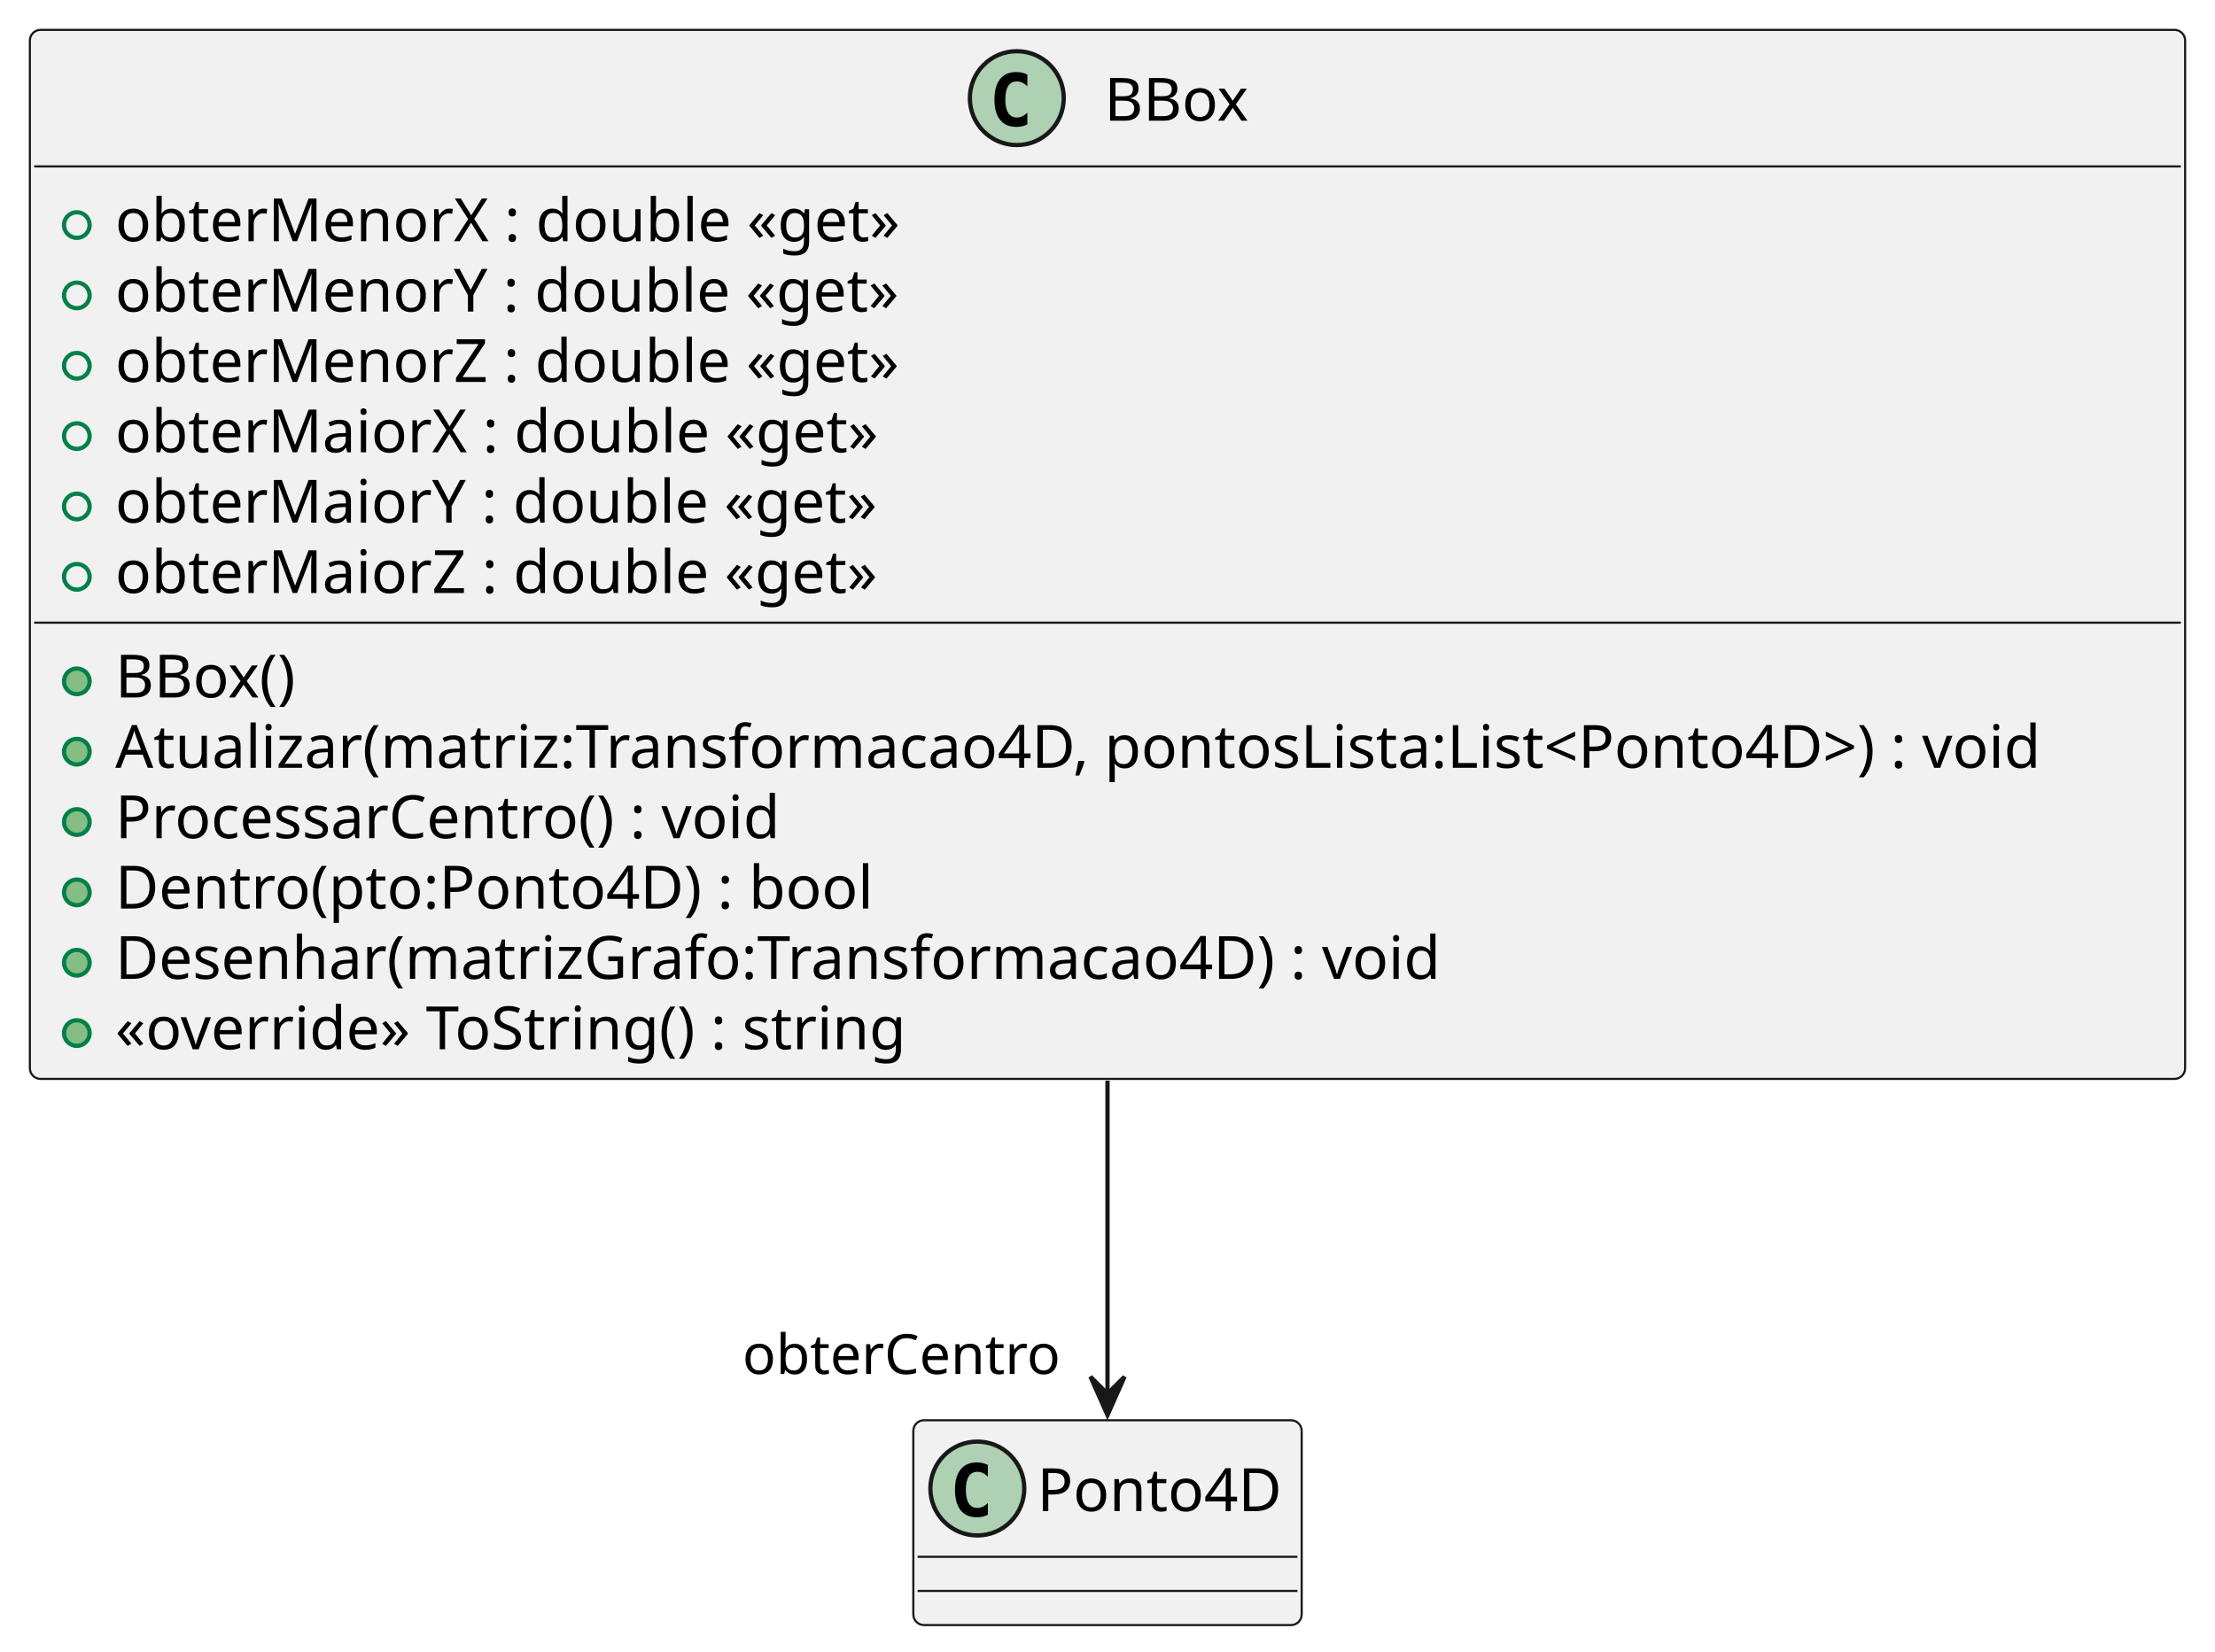
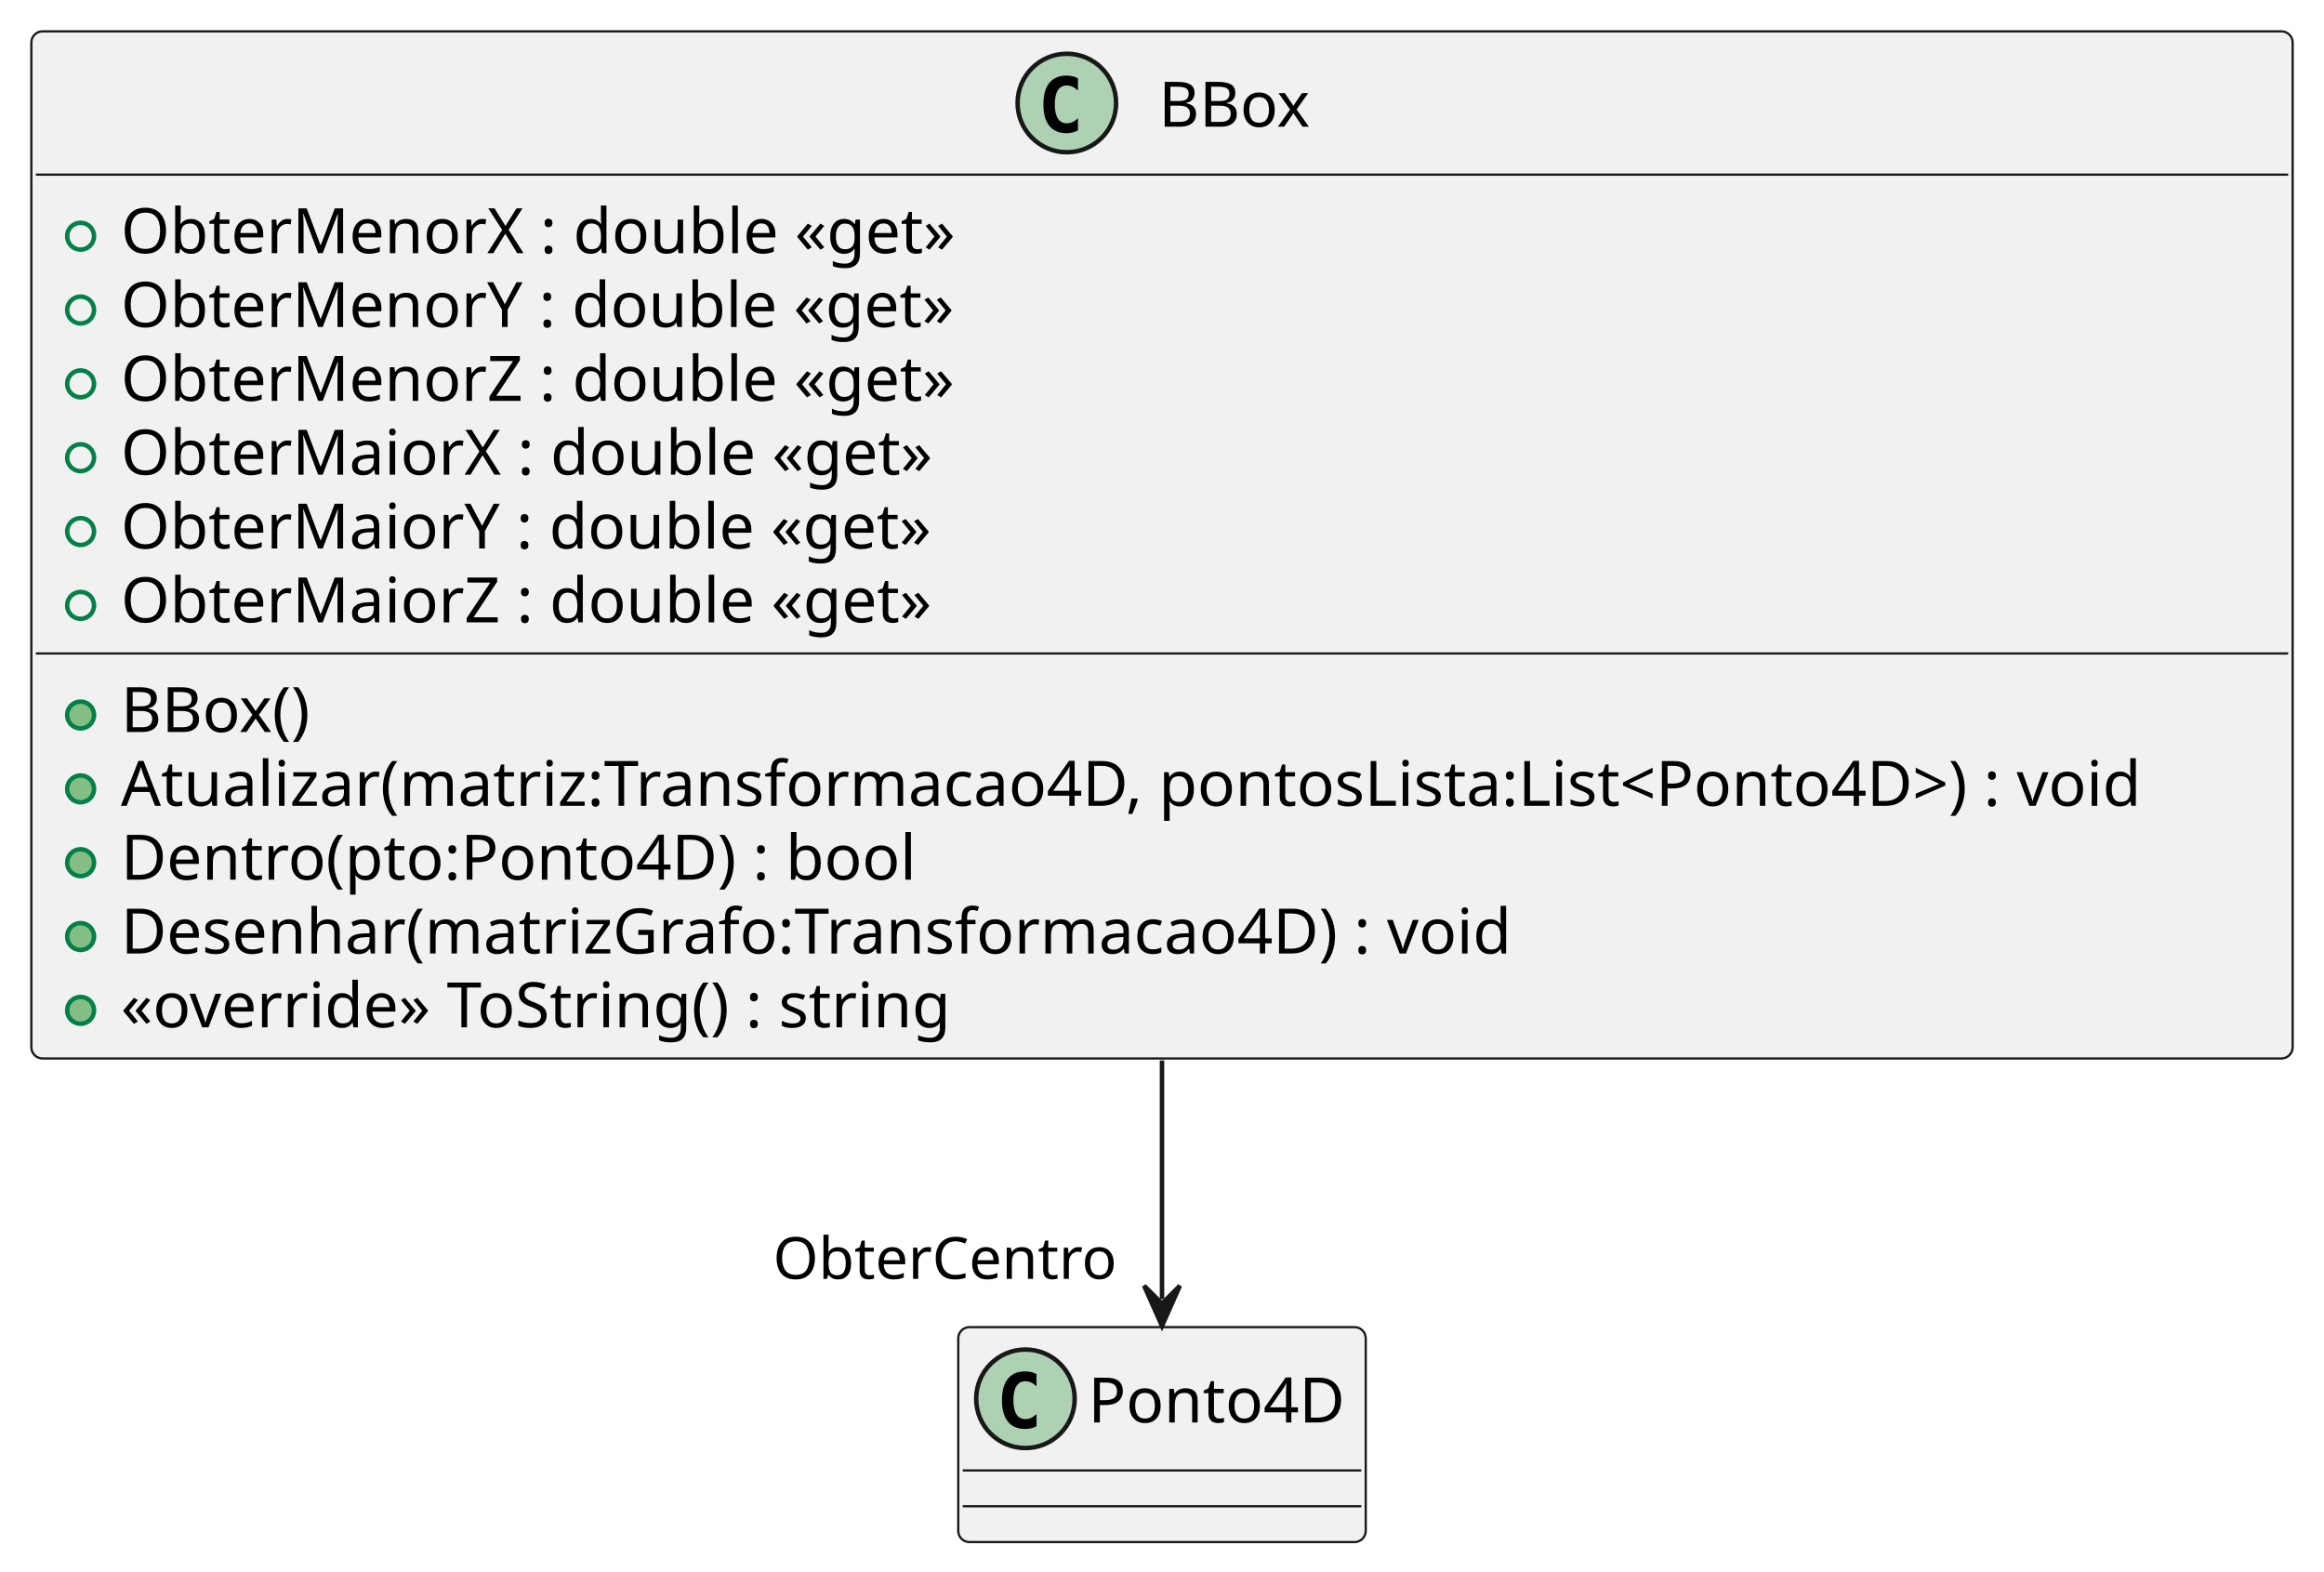
- <svg xmlns="http://www.w3.org/2000/svg" contentStyleType="text/css" height="387px" preserveAspectRatio="none" style="width:519px;height:387px;background:#FFFFFF;" version="1.1" viewBox="0 0 519 387" width="519px" zoomAndPan="magnify">
+ <svg xmlns="http://www.w3.org/2000/svg" contentStyleType="text/css" height="351px" preserveAspectRatio="none" style="width:519px;height:351px;background:#FFFFFF;" version="1.1" viewBox="0 0 519 351" width="519px" zoomAndPan="magnify">
  <defs />
  <g>
    <g id="elem_BBox">
-       <rect codeLine="1" fill="#F1F1F1" height="245.859" id="BBox" rx="2.5" ry="2.5" style="stroke:#181818;stroke-width:0.5;" width="505" x="7" y="7" />
+       <rect codeLine="1" fill="#F1F1F1" height="229.371" id="BBox" rx="2.5" ry="2.5" style="stroke:#181818;stroke-width:0.5;" width="505" x="7" y="7" />
      <ellipse cx="238.25" cy="23" fill="#ADD1B2" rx="11" ry="11" style="stroke:#181818;stroke-width:1.0;" />
      <path d="M240.723,29.143 Q240.142,29.442 239.503,29.591 Q238.864,29.741 238.158,29.741 Q235.651,29.741 234.332,28.089 Q233.012,26.437 233.012,23.316 Q233.012,20.186 234.332,18.535 Q235.651,16.883 238.158,16.883 Q238.864,16.883 239.511,17.032 Q240.159,17.182 240.723,17.48 L240.723,20.203 Q240.092,19.622 239.499,19.352 Q238.905,19.082 238.274,19.082 Q236.93,19.082 236.245,20.149 Q235.56,21.216 235.56,23.316 Q235.56,25.408 236.245,26.474 Q236.93,27.541 238.274,27.541 Q238.905,27.541 239.499,27.271 Q240.092,27.002 240.723,26.42 Z " fill="#000000" />
      <text fill="#000000" font-family="sans-serif" font-size="14" lengthAdjust="spacing" textLength="34" x="258.75" y="28.291">BBox</text>
      <line style="stroke:#181818;stroke-width:0.5;" x1="8" x2="511" y1="39" y2="39" />
      <ellipse cx="18" cy="52.744" fill="none" rx="3" ry="3" style="stroke:#038048;stroke-width:1.0;" />
-       <text fill="#000000" font-family="sans-serif" font-size="14" lengthAdjust="spacing" textLength="190" x="27" y="56.535">obterMenorX : double «get»</text>
+       <text fill="#000000" font-family="sans-serif" font-size="14" lengthAdjust="spacing" textLength="192" x="27" y="56.535">ObterMenorX : double «get»</text>
      <ellipse cx="18" cy="69.232" fill="none" rx="3" ry="3" style="stroke:#038048;stroke-width:1.0;" />
-       <text fill="#000000" font-family="sans-serif" font-size="14" lengthAdjust="spacing" textLength="190" x="27" y="73.023">obterMenorY : double «get»</text>
+       <text fill="#000000" font-family="sans-serif" font-size="14" lengthAdjust="spacing" textLength="192" x="27" y="73.023">ObterMenorY : double «get»</text>
      <ellipse cx="18" cy="85.721" fill="none" rx="3" ry="3" style="stroke:#038048;stroke-width:1.0;" />
-       <text fill="#000000" font-family="sans-serif" font-size="14" lengthAdjust="spacing" textLength="189" x="27" y="89.512">obterMenorZ : double «get»</text>
+       <text fill="#000000" font-family="sans-serif" font-size="14" lengthAdjust="spacing" textLength="191" x="27" y="89.512">ObterMenorZ : double «get»</text>
      <ellipse cx="18" cy="102.209" fill="none" rx="3" ry="3" style="stroke:#038048;stroke-width:1.0;" />
-       <text fill="#000000" font-family="sans-serif" font-size="14" lengthAdjust="spacing" textLength="185" x="27" y="106">obterMaiorX : double «get»</text>
+       <text fill="#000000" font-family="sans-serif" font-size="14" lengthAdjust="spacing" textLength="187" x="27" y="106">ObterMaiorX : double «get»</text>
      <ellipse cx="18" cy="118.697" fill="none" rx="3" ry="3" style="stroke:#038048;stroke-width:1.0;" />
-       <text fill="#000000" font-family="sans-serif" font-size="14" lengthAdjust="spacing" textLength="185" x="27" y="122.488">obterMaiorY : double «get»</text>
+       <text fill="#000000" font-family="sans-serif" font-size="14" lengthAdjust="spacing" textLength="187" x="27" y="122.488">ObterMaiorY : double «get»</text>
      <ellipse cx="18" cy="135.185" fill="none" rx="3" ry="3" style="stroke:#038048;stroke-width:1.0;" />
-       <text fill="#000000" font-family="sans-serif" font-size="14" lengthAdjust="spacing" textLength="184" x="27" y="138.977">obterMaiorZ : double «get»</text>
+       <text fill="#000000" font-family="sans-serif" font-size="14" lengthAdjust="spacing" textLength="186" x="27" y="138.977">ObterMaiorZ : double «get»</text>
      <line style="stroke:#181818;stroke-width:0.5;" x1="8" x2="511" y1="145.93" y2="145.93" />
      <ellipse cx="18" cy="159.674" fill="#84BE84" rx="3" ry="3" style="stroke:#038048;stroke-width:1.0;" />
      <text fill="#000000" font-family="sans-serif" font-size="14" lengthAdjust="spacing" textLength="44" x="27" y="163.465">BBox()</text>
      <ellipse cx="18" cy="176.162" fill="#84BE84" rx="3" ry="3" style="stroke:#038048;stroke-width:1.0;" />
      <text fill="#000000" font-family="sans-serif" font-size="14" lengthAdjust="spacing" textLength="479" x="27" y="179.953">Atualizar(matriz:Transformacao4D, pontosLista:List&lt;Ponto4D&gt;) : void</text>
      <ellipse cx="18" cy="192.65" fill="#84BE84" rx="3" ry="3" style="stroke:#038048;stroke-width:1.0;" />
-       <text fill="#000000" font-family="sans-serif" font-size="14" lengthAdjust="spacing" textLength="164" x="27" y="196.441">ProcessarCentro() : void</text>
+       <text fill="#000000" font-family="sans-serif" font-size="14" lengthAdjust="spacing" textLength="186" x="27" y="196.441">Dentro(pto:Ponto4D) : bool</text>
      <ellipse cx="18" cy="209.139" fill="#84BE84" rx="3" ry="3" style="stroke:#038048;stroke-width:1.0;" />
-       <text fill="#000000" font-family="sans-serif" font-size="14" lengthAdjust="spacing" textLength="186" x="27" y="212.93">Dentro(pto:Ponto4D) : bool</text>
+       <text fill="#000000" font-family="sans-serif" font-size="14" lengthAdjust="spacing" textLength="325" x="27" y="212.93">Desenhar(matrizGrafo:Transformacao4D) : void</text>
      <ellipse cx="18" cy="225.627" fill="#84BE84" rx="3" ry="3" style="stroke:#038048;stroke-width:1.0;" />
-       <text fill="#000000" font-family="sans-serif" font-size="14" lengthAdjust="spacing" textLength="325" x="27" y="229.418">Desenhar(matrizGrafo:Transformacao4D) : void</text>
-       <ellipse cx="18" cy="242.115" fill="#84BE84" rx="3" ry="3" style="stroke:#038048;stroke-width:1.0;" />
-       <text fill="#000000" font-family="sans-serif" font-size="14" lengthAdjust="spacing" textLength="196" x="27" y="245.906">«override» ToString() : string</text>
+       <text fill="#000000" font-family="sans-serif" font-size="14" lengthAdjust="spacing" textLength="196" x="27" y="229.418">«override» ToString() : string</text>
    </g>
    <g id="elem_Ponto4D">
-       <rect fill="#F1F1F1" height="48" id="Ponto4D" rx="2.5" ry="2.5" style="stroke:#181818;stroke-width:0.5;" width="91" x="214" y="332.86" />
-       <ellipse cx="229" cy="348.86" fill="#ADD1B2" rx="11" ry="11" style="stroke:#181818;stroke-width:1.0;" />
-       <path d="M231.473,355.003 Q230.892,355.302 230.253,355.451 Q229.614,355.601 228.908,355.601 Q226.401,355.601 225.082,353.949 Q223.762,352.297 223.762,349.176 Q223.762,346.046 225.082,344.395 Q226.401,342.743 228.908,342.743 Q229.614,342.743 230.261,342.892 Q230.909,343.042 231.473,343.341 L231.473,346.063 Q230.842,345.482 230.249,345.212 Q229.655,344.942 229.024,344.942 Q227.68,344.942 226.995,346.009 Q226.31,347.076 226.31,349.176 Q226.31,351.268 226.995,352.334 Q227.68,353.401 229.024,353.401 Q229.655,353.401 230.249,353.131 Q230.842,352.861 231.473,352.28 Z " fill="#000000" />
-       <text fill="#000000" font-family="sans-serif" font-size="14" lengthAdjust="spacing" textLength="59" x="243" y="354.151">Ponto4D</text>
-       <line style="stroke:#181818;stroke-width:0.5;" x1="215" x2="304" y1="364.86" y2="364.86" />
-       <line style="stroke:#181818;stroke-width:0.5;" x1="215" x2="304" y1="372.86" y2="372.86" />
+       <rect fill="#F1F1F1" height="48" id="Ponto4D" rx="2.5" ry="2.5" style="stroke:#181818;stroke-width:0.5;" width="91" x="214" y="296.37" />
+       <ellipse cx="229" cy="312.37" fill="#ADD1B2" rx="11" ry="11" style="stroke:#181818;stroke-width:1.0;" />
+       <path d="M231.473,318.513 Q230.892,318.812 230.253,318.961 Q229.614,319.111 228.908,319.111 Q226.401,319.111 225.082,317.459 Q223.762,315.807 223.762,312.686 Q223.762,309.557 225.082,307.905 Q226.401,306.253 228.908,306.253 Q229.614,306.253 230.261,306.402 Q230.909,306.552 231.473,306.851 L231.473,309.573 Q230.842,308.992 230.249,308.722 Q229.655,308.452 229.024,308.452 Q227.68,308.452 226.995,309.519 Q226.31,310.586 226.31,312.686 Q226.31,314.778 226.995,315.844 Q227.68,316.911 229.024,316.911 Q229.655,316.911 230.249,316.641 Q230.842,316.372 231.473,315.79 Z " fill="#000000" />
+       <text fill="#000000" font-family="sans-serif" font-size="14" lengthAdjust="spacing" textLength="59" x="243" y="317.661">Ponto4D</text>
+       <line style="stroke:#181818;stroke-width:0.5;" x1="215" x2="304" y1="328.37" y2="328.37" />
+       <line style="stroke:#181818;stroke-width:0.5;" x1="215" x2="304" y1="336.37" y2="336.37" />
    </g>
    <g id="link_BBox_Ponto4D">
-       <path codeLine="15" d="M259.5,253.27 C259.5,280.74 259.5,307.41 259.5,326.67 " fill="none" id="BBox-to-Ponto4D" style="stroke:#181818;stroke-width:1.0;" />
-       <polygon fill="#181818" points="259.5,331.65,263.5,322.65,259.5,326.65,255.5,322.65,259.5,331.65" style="stroke:#181818;stroke-width:1.0;" />
-       <text fill="#000000" font-family="sans-serif" font-size="13" lengthAdjust="spacing" textLength="75" x="173.953" y="322.01">obterCentro</text>
+       <path codeLine="14" d="M259.5,236.81 C259.5,259.35 259.5,274.75 259.5,290.12 " fill="none" id="BBox-to-Ponto4D" style="stroke:#181818;stroke-width:1.0;" />
+       <polygon fill="#181818" points="259.5,296.12,263.5,287.12,259.5,291.12,255.5,287.12,259.5,296.12" style="stroke:#181818;stroke-width:1.0;" />
+       <text fill="#000000" font-family="sans-serif" font-size="13" lengthAdjust="spacing" textLength="77" x="172.634" y="285.592">ObterCentro</text>
    </g>
  </g>
</svg>
